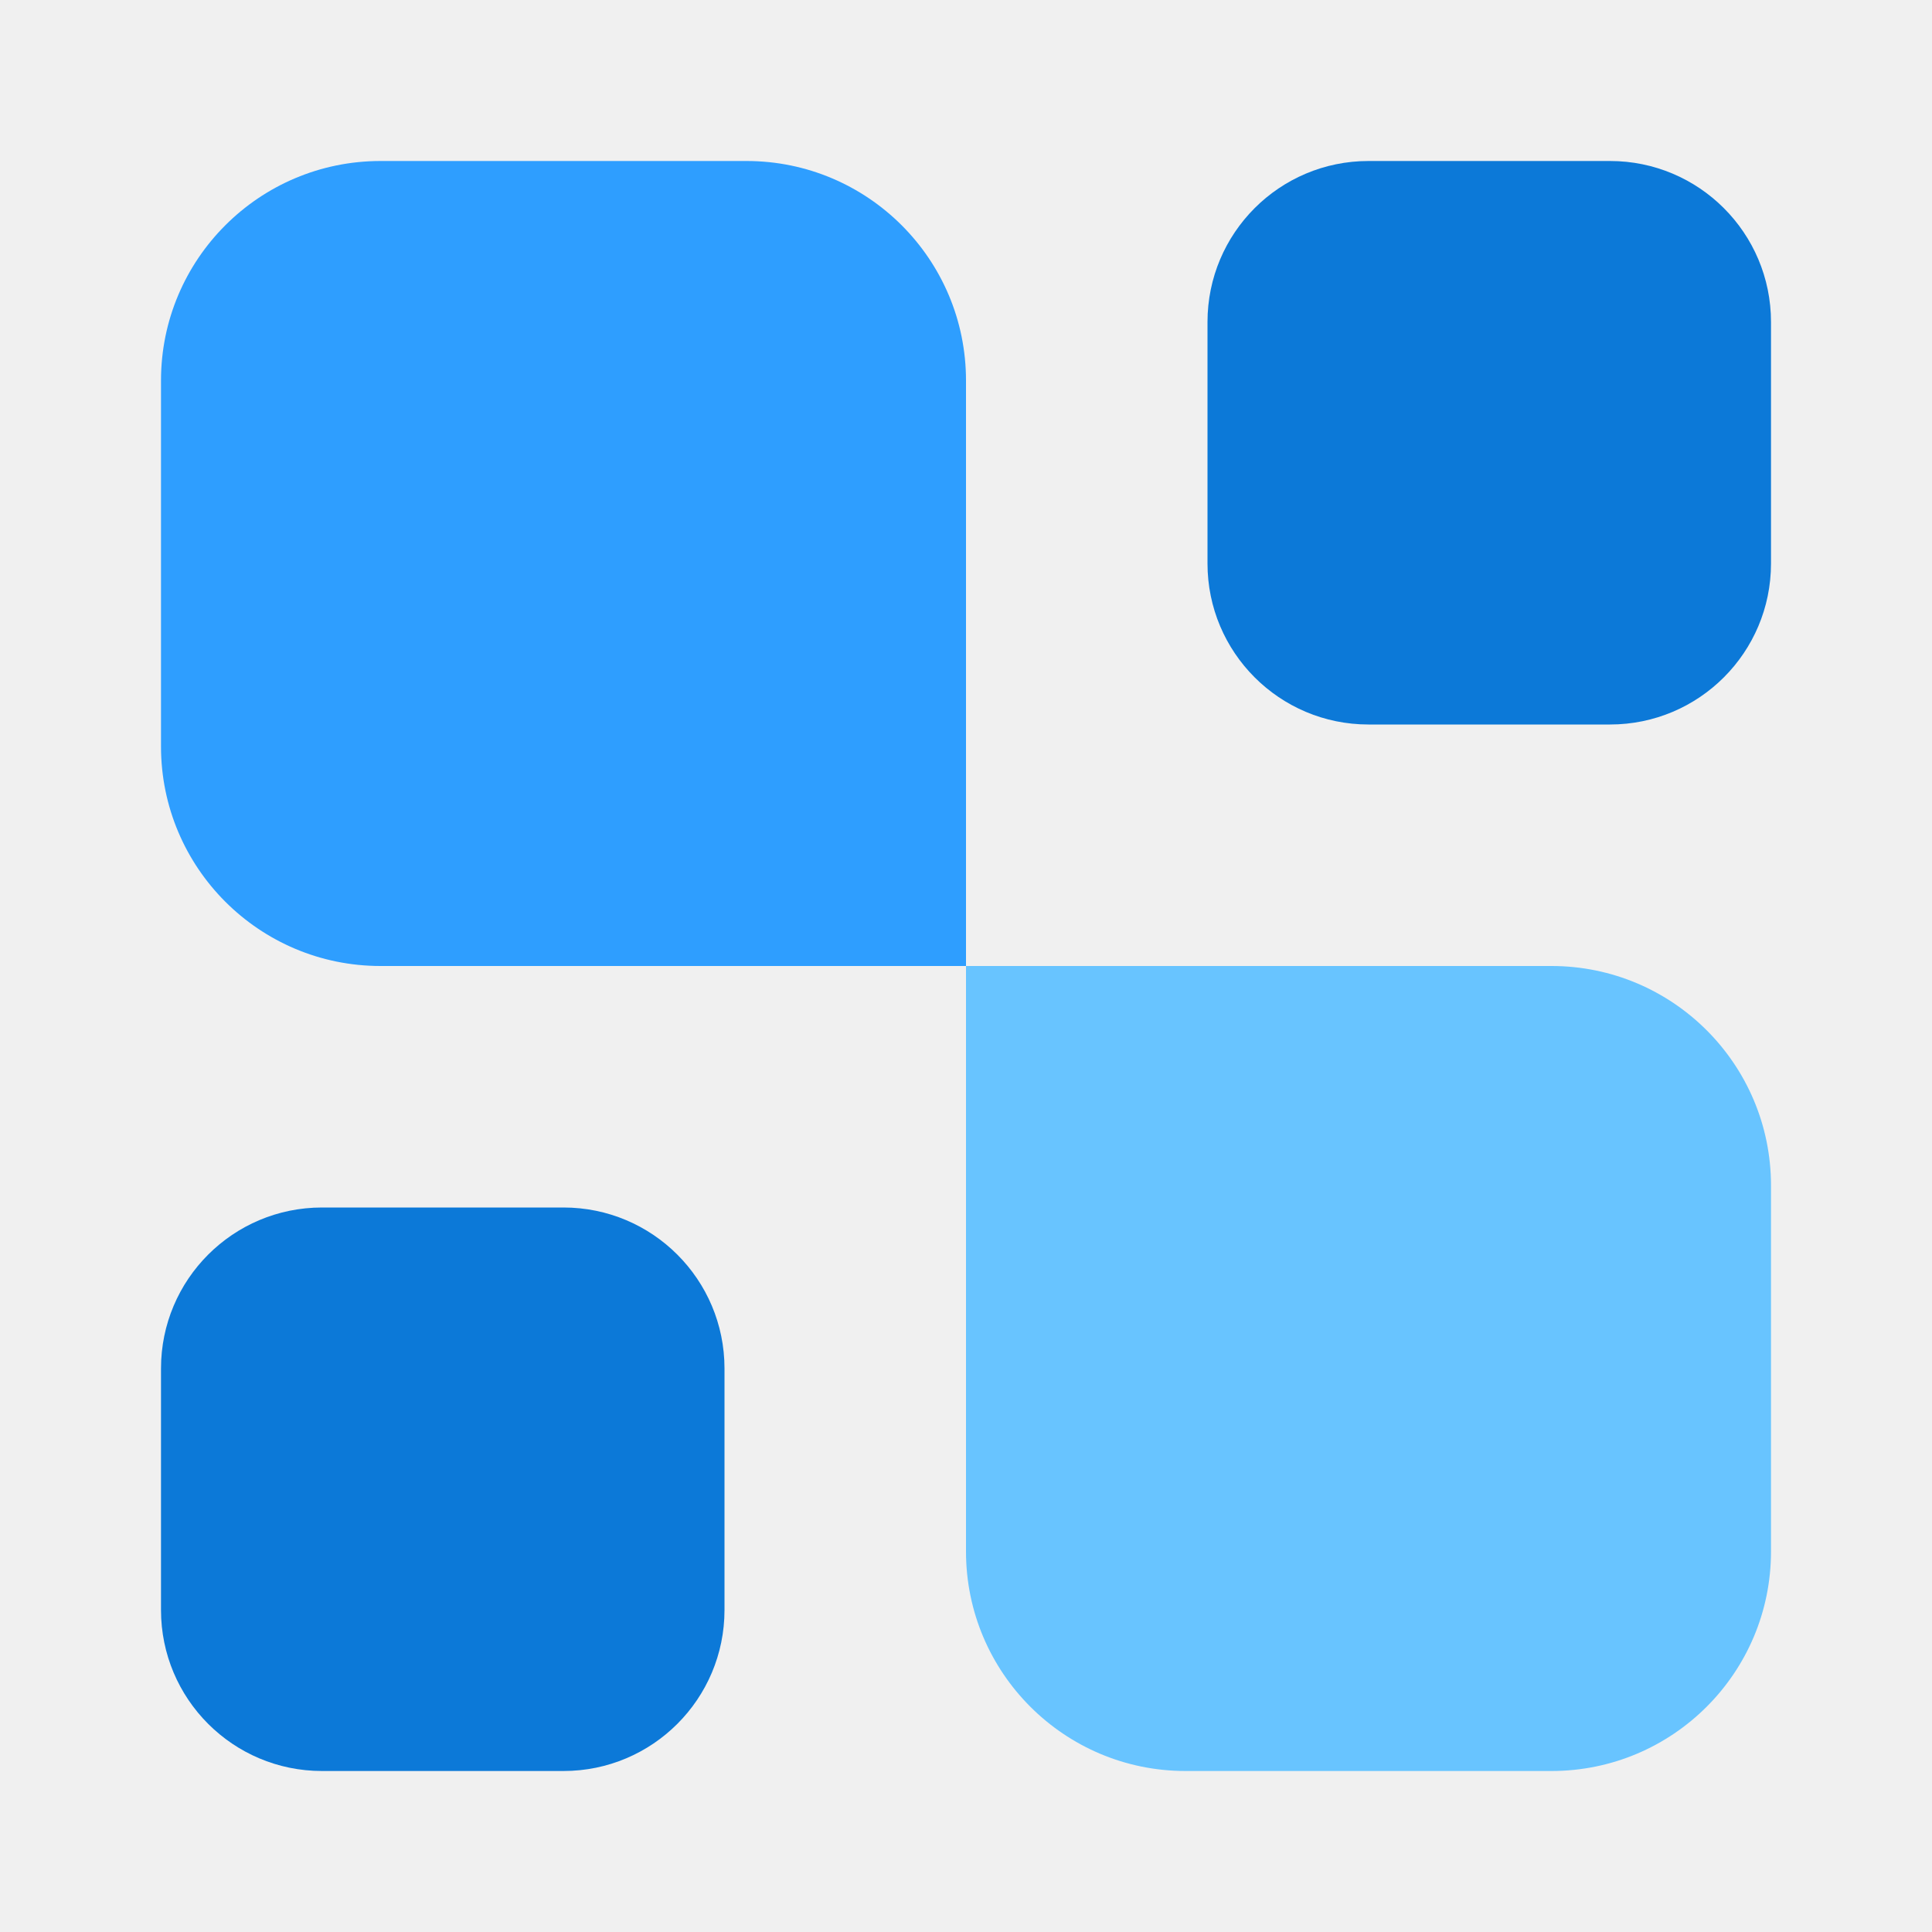
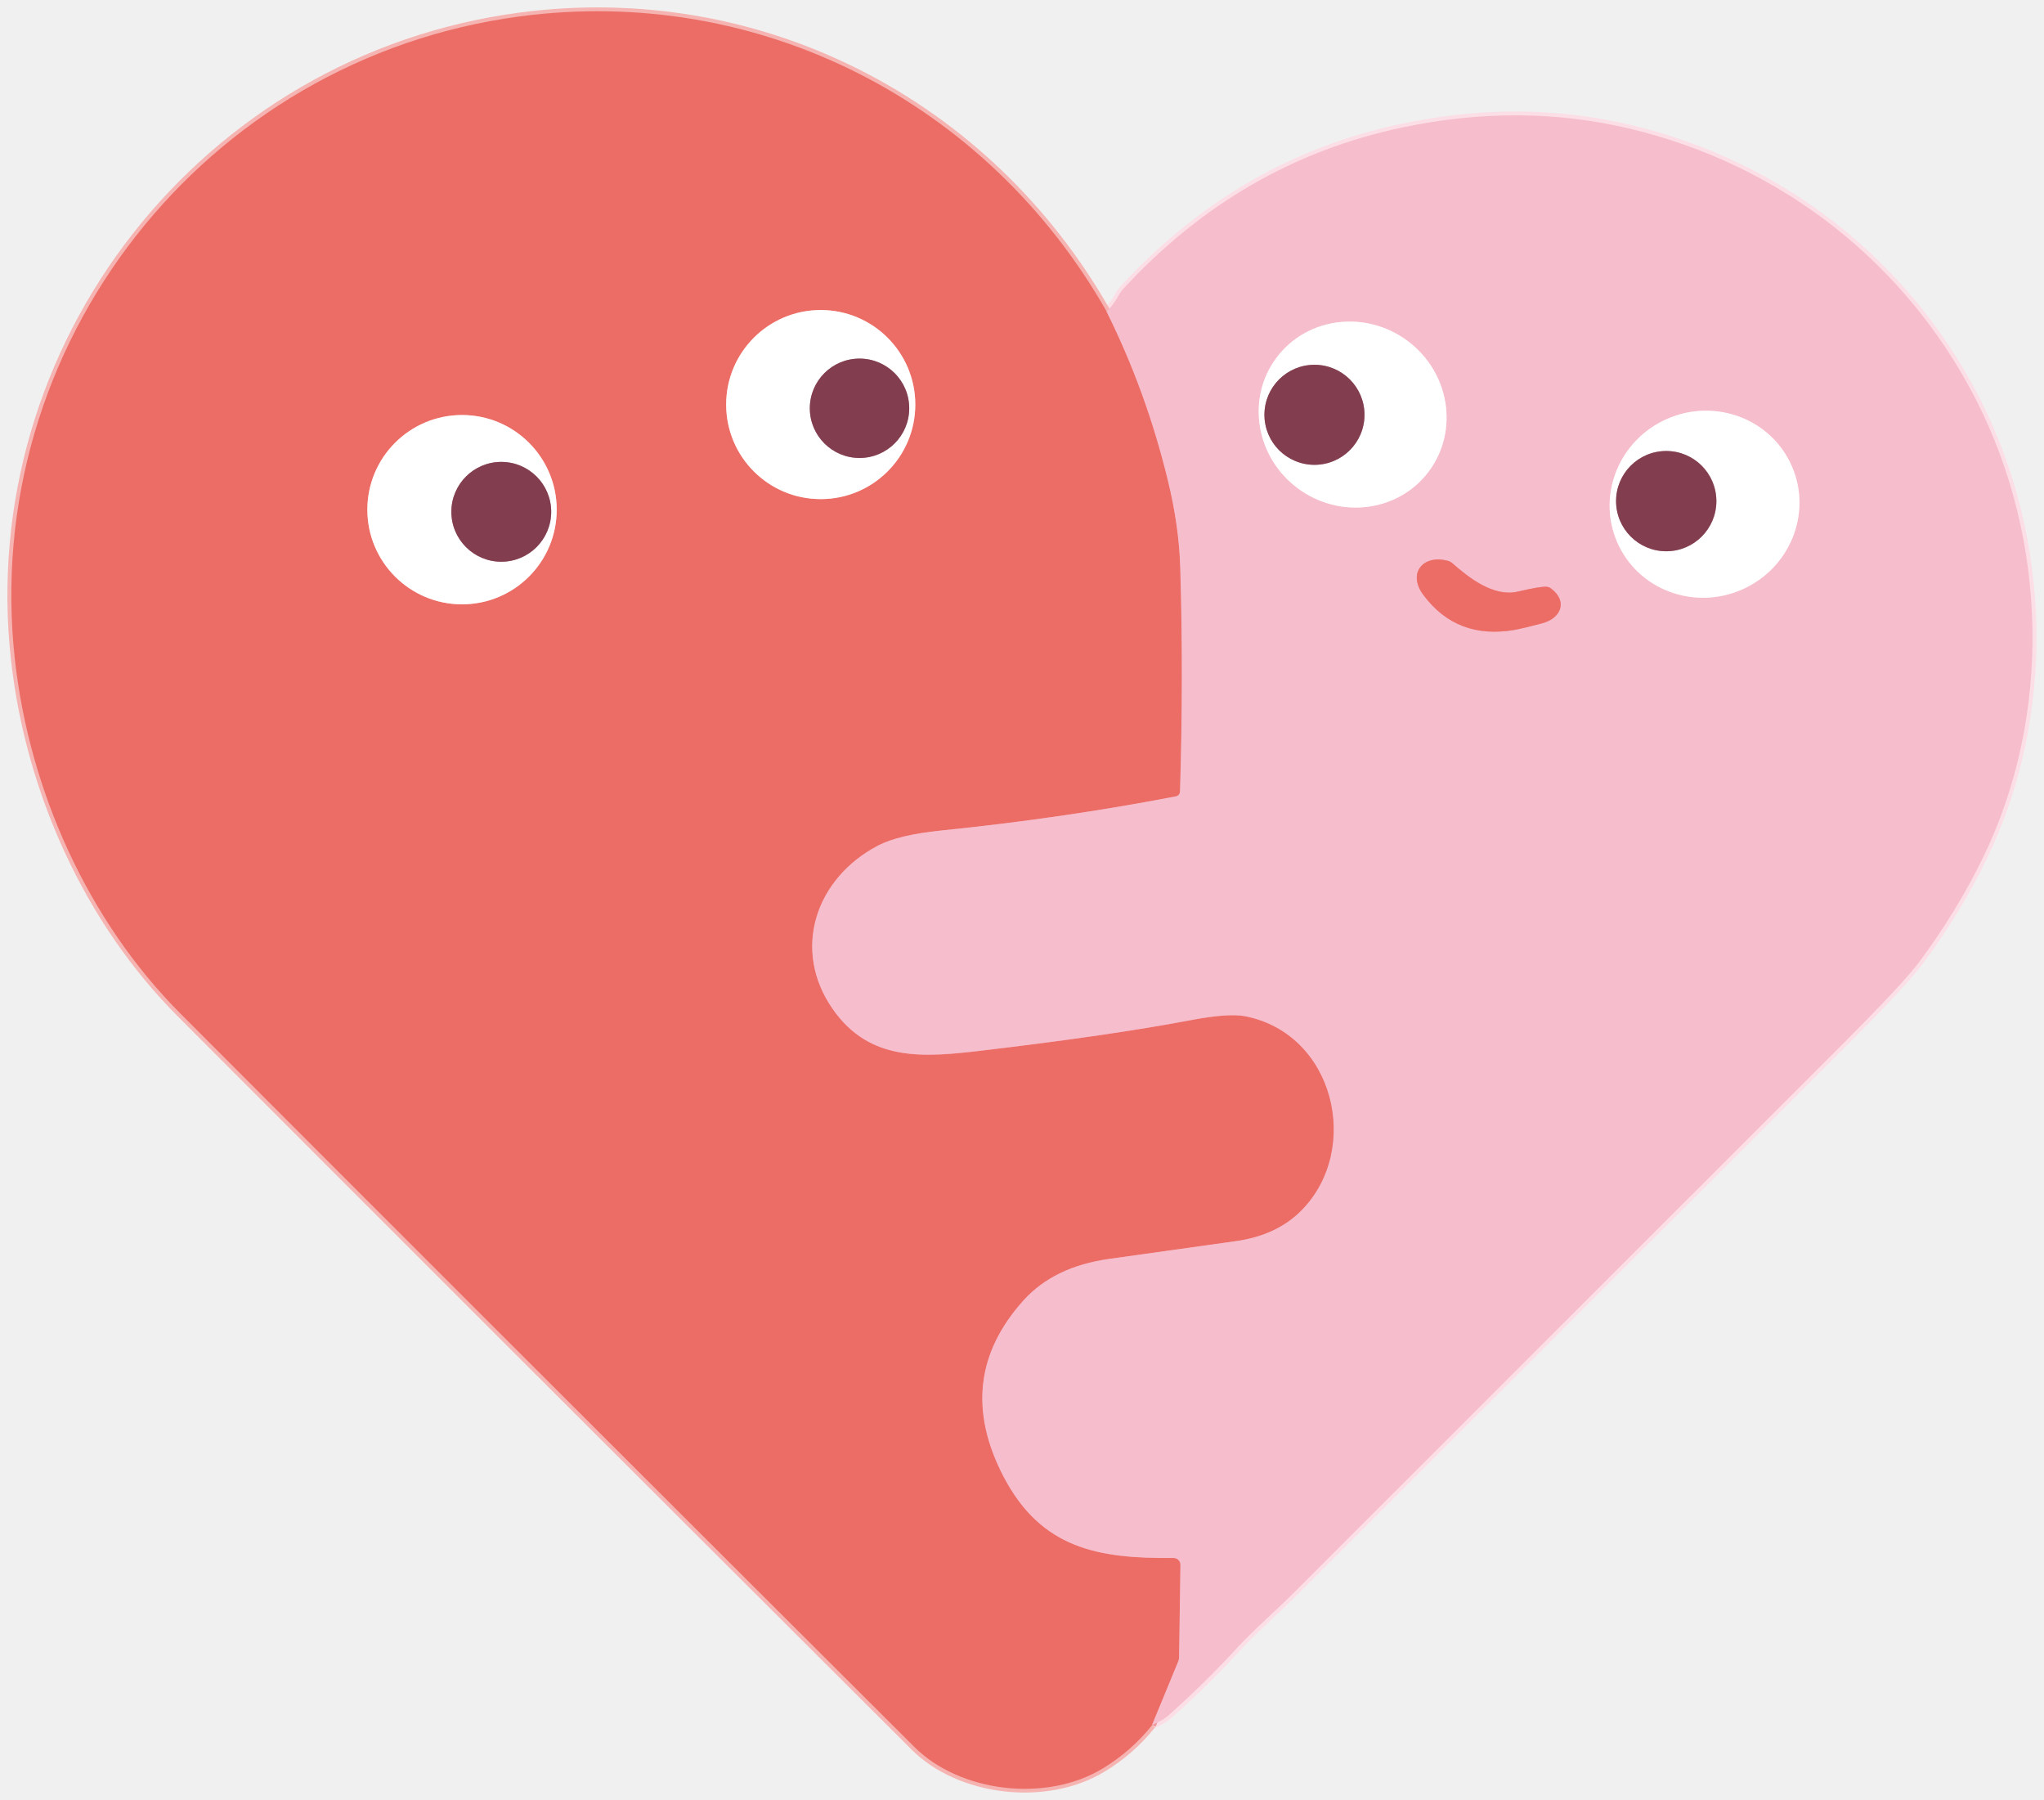
- <svg xmlns="http://www.w3.org/2000/svg" width="24" height="24" viewBox="0 0 24 24" fill="none">
-   <path d="M22 19.273C22 20.779 20.779 22 19.273 22H14.727C13.221 22 12 20.779 12 19.273V12H19.273C20.779 12 22 13.221 22 14.727V19.273Z" fill="#68C4FF" />
-   <path d="M20 2C21.105 2 22 2.895 22 4V7C22 8.105 21.105 9 20 9H17C15.895 9 15 8.105 15 7V4C15 2.895 15.895 2 17 2H20Z" fill="#0C79D8" />
-   <path d="M7 15C8.105 15 9 15.895 9 17V20C9 21.105 8.105 22 7 22H4C2.895 22 2 21.105 2 20V17C2 15.895 2.895 15 4 15H7Z" fill="#0C79D8" />
-   <path d="M12 12H4.727C3.221 12 2 10.779 2 9.273V4.727C2 3.221 3.221 2 4.727 2H9.273C10.779 2 12 3.221 12 4.727V12Z" fill="#2E9EFF" />
+ <svg xmlns="http://www.w3.org/2000/svg" width="535" height="471" viewBox="0 0 535 471" fill="none">
+   <path d="M301.522 451.409C303.377 450.645 304.848 449.791 305.966 448.791C312.559 442.879 318.298 437.261 323.125 431.966C328.187 426.406 333.544 421.935 339.224 416.228C423.044 332.424 470.281 285.212 480.935 274.593C492.413 263.151 499.624 255.444 502.537 251.502C509.042 242.707 514.545 233.706 519.048 224.44C537.148 187.318 536.089 141.488 517.253 104.631C498.888 68.685 466.013 43.005 426.517 33.651C407.416 29.121 387.609 29.033 367.095 33.357C338.753 39.328 314.384 53.448 293.929 75.715C293.605 76.068 293.311 76.451 293.076 76.892C292.046 78.804 290.898 80.334 289.662 81.54" stroke="#FBDEE6" stroke-width="2" />
+   <path d="M289.691 81.569C258.553 26.768 198.896 -4.059 136.031 4.295C53.418 15.296 -5.298 90.482 3.885 172.698C7.682 206.732 22.839 240.824 47.296 265.298C95.504 313.598 159.517 377.547 239.334 457.145C251.166 468.941 273.681 471.765 288.602 462.734C293.605 459.704 297.902 455.939 301.522 451.409" stroke="#F5B4B1" stroke-width="2" />
+   <path d="M289.691 81.569C296.608 95.453 301.935 110.131 305.702 125.604C307.644 133.634 308.733 141.282 308.969 148.519C309.557 167.521 309.528 187.053 308.91 207.144C308.91 207.761 308.439 208.291 307.85 208.408C288.043 212.203 267.53 215.203 246.369 217.351C238.893 218.116 233.389 219.439 229.799 221.322C213.406 229.941 207.254 248.59 217.967 264.004C227.768 278.094 242.13 276.682 257.17 274.917C279.596 272.24 297.755 269.593 311.676 266.975C318.328 265.71 323.096 265.357 325.98 265.945C349.319 270.534 356.441 300.538 340.872 316.598C336.546 321.07 330.748 323.805 323.478 324.805C319.917 325.305 308.851 326.864 290.339 329.453C280.715 330.806 273.269 334.424 267.942 340.307C255.581 354.044 253.844 369.429 262.762 386.49C272.651 405.345 287.631 407.904 307.232 407.698C308.203 407.698 308.998 408.463 308.998 409.434C308.998 409.434 308.998 409.463 308.998 409.492L308.645 433.731C308.645 434.054 308.586 434.407 308.439 434.731L301.552 451.439" stroke="#F09599" stroke-width="2" />
+   <path d="M214.818 81.128C228.504 81.128 239.57 92.217 239.57 105.866C239.57 119.544 228.474 130.604 214.818 130.604C201.133 130.604 190.067 119.515 190.067 105.866C190.067 92.188 201.133 81.128 214.818 81.128Z" stroke="#F5B4B1" stroke-width="2" />
+   <path d="M145.714 133.37C145.714 119.691 134.618 108.602 120.933 108.602C107.247 108.602 96.152 119.691 96.152 133.37C96.152 147.048 107.247 158.137 120.933 158.137C134.618 158.137 145.714 147.048 145.714 133.37Z" stroke="#F5B4B1" stroke-width="2" />
+   <path d="M339.695 127.781C328.688 119.603 326.156 104.307 334.073 93.659C341.99 83.01 357.353 81.01 368.39 89.188C379.397 97.365 381.929 112.661 374.012 123.31C366.095 133.958 350.731 135.958 339.695 127.781Z" stroke="#FBDEE6" stroke-width="2" />
+   <path d="M469.015 122.045C463.659 109.69 449.09 104.101 436.464 109.572C423.838 115.044 417.923 129.487 423.279 141.841C428.636 154.196 443.204 159.785 455.83 154.313C468.456 148.842 474.372 134.399 469.015 122.045Z" stroke="#FBDEE6" stroke-width="2" />
+   <path d="M403.619 163.109C408.534 161.814 410.447 157.402 406.003 154.019C405.679 153.784 405.297 153.608 404.885 153.549C403.943 153.431 401.382 153.843 397.262 154.814C390.934 156.284 384.459 151.166 380.162 147.401C379.809 147.107 379.397 146.871 378.956 146.754C372.393 144.989 368.39 150.048 372.54 155.667C378.397 163.521 386.372 166.58 396.467 164.815C397.88 164.579 400.264 164.021 403.619 163.109Z" stroke="#F09599" stroke-width="2" />
+   <path d="M237.981 106.837C237.981 99.659 232.153 93.835 224.972 93.835C217.791 93.835 211.963 99.659 211.963 106.837C211.963 114.014 217.791 119.838 224.972 119.838C232.153 119.838 237.981 114.014 237.981 106.837Z" stroke="#C09DA6" stroke-width="2" />
+   <path d="M357.147 108.543C357.147 101.307 351.291 95.453 344.051 95.453C336.81 95.453 330.954 101.307 330.954 108.543C330.954 115.779 336.81 121.633 344.051 121.633C351.291 121.633 357.147 115.779 357.147 108.543Z" stroke="#C09DA6" stroke-width="2" />
+   <path d="M449.267 131.134C449.267 123.868 443.381 118.015 436.141 118.015C428.871 118.015 423.014 123.898 423.014 131.134C423.014 138.37 428.901 144.253 436.141 144.253C443.41 144.253 449.267 138.37 449.267 131.134Z" stroke="#C09DA6" stroke-width="2" />
+   <path d="M144.272 133.929C144.272 126.722 138.415 120.868 131.204 120.868C123.994 120.868 118.137 126.722 118.137 133.929C118.137 141.135 123.994 146.989 131.204 146.989C138.415 146.989 144.272 141.135 144.272 133.929Z" stroke="#C09DA6" stroke-width="2" />
+   <path d="M289.691 81.569C296.607 95.453 301.934 110.131 305.702 125.604C307.644 133.634 308.733 141.282 308.968 148.518C309.557 167.521 309.528 187.053 308.91 207.143C308.91 207.761 308.439 208.291 307.85 208.408C288.043 212.203 267.529 215.203 246.368 217.351C238.893 218.115 233.389 219.439 229.799 221.322C213.405 229.94 207.254 248.59 217.967 264.004C227.768 278.094 242.13 276.682 257.17 274.917C279.596 272.24 297.755 269.592 311.676 266.974C318.328 265.71 323.095 265.357 325.98 265.945C349.319 270.534 356.441 300.537 340.872 316.598C336.546 321.069 330.748 323.805 323.478 324.805C319.917 325.305 308.851 326.864 290.339 329.453C280.715 330.806 273.268 334.424 267.941 340.307C255.58 354.044 253.844 369.428 262.762 386.489C272.65 405.345 287.631 407.904 307.232 407.698C308.203 407.698 308.998 408.463 308.998 409.433C308.998 409.433 308.998 409.463 308.998 409.492L308.645 433.731C308.645 434.054 308.586 434.407 308.439 434.731L301.552 451.439C297.932 455.969 293.635 459.734 288.632 462.764C273.739 471.794 251.225 468.97 239.364 457.175C159.546 377.577 95.534 313.627 47.325 265.327C22.868 240.854 7.711 206.761 3.914 172.727C-5.298 90.482 53.418 15.296 136.031 4.295C198.896 -4.059 258.553 26.768 289.691 81.569ZM239.57 105.866C239.57 92.217 228.504 81.128 214.818 81.128C201.133 81.128 190.067 92.188 190.067 105.866C190.067 119.515 201.133 130.604 214.818 130.604C228.474 130.604 239.57 119.544 239.57 105.866ZM145.714 133.37C145.714 119.691 134.618 108.602 120.933 108.602C107.247 108.602 96.152 119.691 96.152 133.37C96.152 147.048 107.247 158.137 120.933 158.137C134.618 158.137 145.714 147.048 145.714 133.37Z" fill="#EC6D66" />
+   <path d="M301.522 451.409L308.409 434.701C308.527 434.378 308.615 434.054 308.615 433.701L308.969 409.463C308.969 408.492 308.203 407.698 307.232 407.669C307.232 407.669 307.203 407.669 307.173 407.669C287.572 407.874 272.592 405.315 262.703 386.46C253.785 369.399 255.521 354.015 267.883 340.278C273.18 334.395 280.656 330.777 290.28 329.423C308.792 326.835 319.858 325.276 323.419 324.776C330.659 323.776 336.457 321.04 340.813 316.569C356.382 300.508 349.23 270.504 325.921 265.916C323.037 265.357 318.269 265.68 311.617 266.945C297.726 269.592 279.537 272.24 257.111 274.887C242.071 276.652 227.709 278.094 217.908 263.974C207.196 248.56 213.376 229.911 229.74 221.292C233.33 219.41 238.863 218.086 246.31 217.321C267.471 215.174 287.984 212.203 307.791 208.379C308.409 208.261 308.851 207.732 308.851 207.114C309.469 187.023 309.498 167.462 308.91 148.489C308.704 141.224 307.615 133.605 305.643 125.575C301.876 110.102 296.549 95.424 289.632 81.54C290.898 80.334 292.016 78.775 293.046 76.892C293.282 76.48 293.547 76.068 293.9 75.715C314.354 53.448 338.723 39.328 367.066 33.357C387.579 29.033 407.386 29.121 426.487 33.651C465.954 43.005 498.859 68.656 517.224 104.631C536.06 141.518 537.119 187.318 519.019 224.44C514.516 233.676 509.012 242.707 502.508 251.502C499.594 255.444 492.384 263.15 480.905 274.593C470.251 285.212 423.014 332.424 339.194 416.228C333.514 421.935 328.158 426.406 323.095 431.966C318.239 437.26 312.53 442.879 305.937 448.791C304.819 449.791 303.347 450.645 301.493 451.409H301.522ZM334.073 93.659C326.156 104.307 328.687 119.603 339.695 127.781C350.731 135.958 366.094 133.958 374.011 123.31C381.928 112.661 379.397 97.365 368.39 89.188C357.353 81.01 341.99 83.01 334.073 93.659ZM469.015 122.045C463.659 109.69 449.09 104.101 436.464 109.573C423.838 115.044 417.923 129.487 423.279 141.841C428.636 154.196 443.204 159.785 455.83 154.313C468.456 148.842 474.372 134.399 469.015 122.045ZM403.619 163.109C408.534 161.814 410.447 157.402 406.003 154.019C405.679 153.784 405.297 153.607 404.885 153.549C403.943 153.431 401.382 153.843 397.262 154.813C390.934 156.284 384.46 151.166 380.163 147.401C379.809 147.107 379.397 146.871 378.956 146.754C372.393 144.989 368.39 150.048 372.54 155.666C378.397 163.52 386.373 166.58 396.467 164.815C397.88 164.579 400.264 164.02 403.619 163.109Z" fill="#F6BDCC" />
+   <path d="M239.57 105.866C239.57 119.515 228.504 130.604 214.818 130.604C201.133 130.604 190.067 119.544 190.067 105.866C190.067 92.217 201.133 81.128 214.818 81.128C228.474 81.128 239.57 92.188 239.57 105.866ZM237.981 106.837C237.981 99.659 232.153 93.835 224.972 93.835C217.791 93.835 211.963 99.659 211.963 106.837C211.963 114.014 217.791 119.838 224.972 119.838C232.153 119.838 237.981 114.014 237.981 106.837Z" fill="white" />
+   <path d="M334.073 93.659C341.99 83.01 357.353 81.01 368.39 89.188C379.427 97.365 381.928 112.661 374.011 123.31C366.094 133.958 350.731 135.958 339.695 127.781C328.658 119.603 326.156 104.307 334.073 93.659ZM357.147 108.543C357.147 101.307 351.29 95.453 344.05 95.453C336.81 95.453 330.953 101.307 330.953 108.543C330.953 115.779 336.81 121.633 344.05 121.633C351.29 121.633 357.147 115.779 357.147 108.543Z" fill="white" />
+   <path d="M224.972 119.838C232.156 119.838 237.981 114.017 237.981 106.837C237.981 99.656 232.156 93.835 224.972 93.835C217.788 93.835 211.963 99.656 211.963 106.837C211.963 114.017 217.788 119.838 224.972 119.838Z" fill="#823E4F" />
+   <path d="M344.051 121.633C351.284 121.633 357.147 115.772 357.147 108.543C357.147 101.314 351.284 95.453 344.051 95.453C336.817 95.453 330.954 101.314 330.954 108.543C330.954 115.772 336.817 121.633 344.051 121.633Z" fill="#823E4F" />
+   <path d="M469.015 122.045C474.372 134.399 468.456 148.842 455.83 154.313C443.204 159.785 428.606 154.196 423.279 141.841C417.923 129.487 423.838 115.044 436.464 109.572C449.09 104.101 463.688 109.69 469.015 122.045ZM449.267 131.134C449.267 123.868 443.381 118.015 436.141 118.015C428.871 118.015 423.014 123.898 423.014 131.134C423.014 138.37 428.901 144.253 436.141 144.253C443.41 144.253 449.267 138.37 449.267 131.134Z" fill="white" />
+   <path d="M145.714 133.37C145.714 147.048 134.618 158.137 120.933 158.137C107.247 158.137 96.152 147.048 96.152 133.37C96.152 119.691 107.247 108.602 120.933 108.602C134.618 108.602 145.714 119.691 145.714 133.37ZM144.272 133.929C144.272 126.722 138.415 120.868 131.204 120.868C123.994 120.868 118.137 126.722 118.137 133.929C118.137 141.135 123.994 146.989 131.204 146.989C138.415 146.989 144.272 141.135 144.272 133.929Z" fill="white" />
+   <path d="M436.111 144.253C443.361 144.253 449.237 138.38 449.237 131.134C449.237 123.888 443.361 118.015 436.111 118.015C428.862 118.015 422.985 123.888 422.985 131.134C422.985 138.38 428.862 144.253 436.111 144.253Z" fill="#823E4F" />
+   <path d="M131.204 146.989C138.421 146.989 144.272 141.142 144.272 133.929C144.272 126.716 138.421 120.868 131.204 120.868C123.987 120.868 118.137 126.716 118.137 133.929C118.137 141.142 123.987 146.989 131.204 146.989Z" fill="#823E4F" />
+   <path d="M406.003 154.019C410.447 157.402 408.564 161.814 403.619 163.109C400.264 163.991 397.88 164.55 396.467 164.815C386.373 166.58 378.397 163.52 372.54 155.666C368.361 150.077 372.363 145.018 378.956 146.754C379.397 146.871 379.809 147.107 380.163 147.401C384.43 151.166 390.934 156.284 397.262 154.813C401.382 153.843 403.943 153.431 404.885 153.549C405.297 153.607 405.679 153.754 406.003 154.019Z" fill="#EC6D66" />
</svg>
